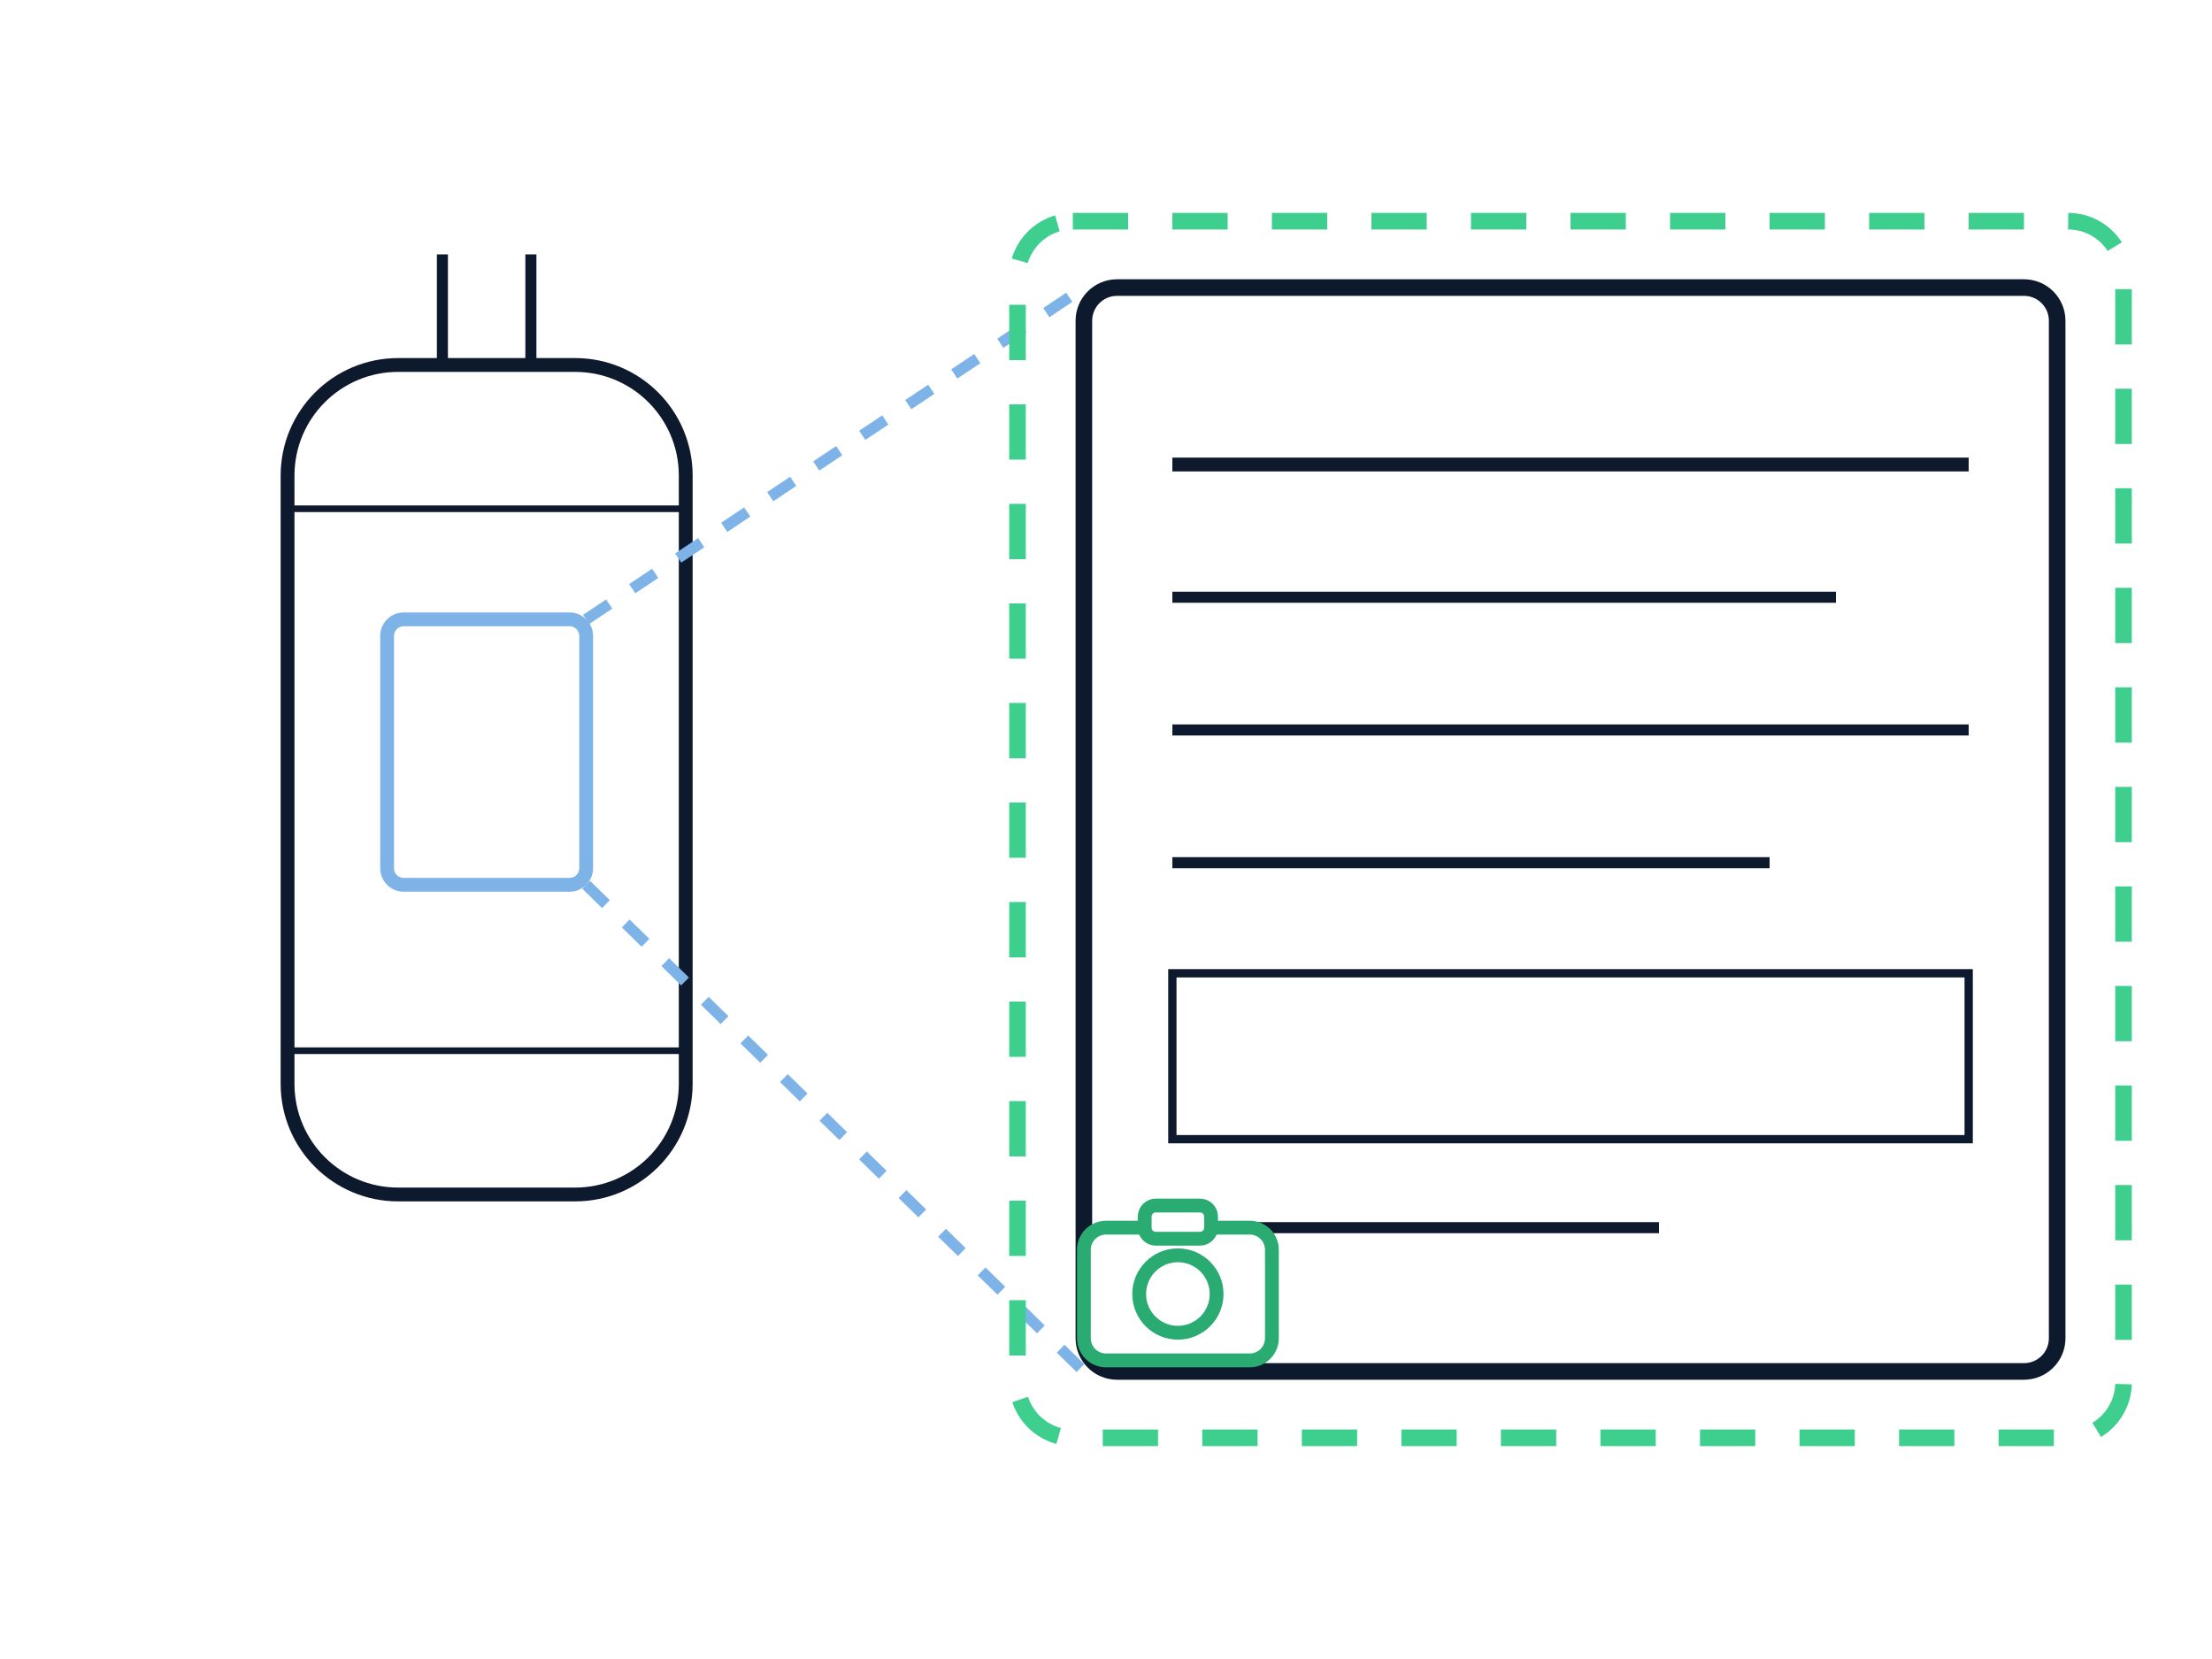
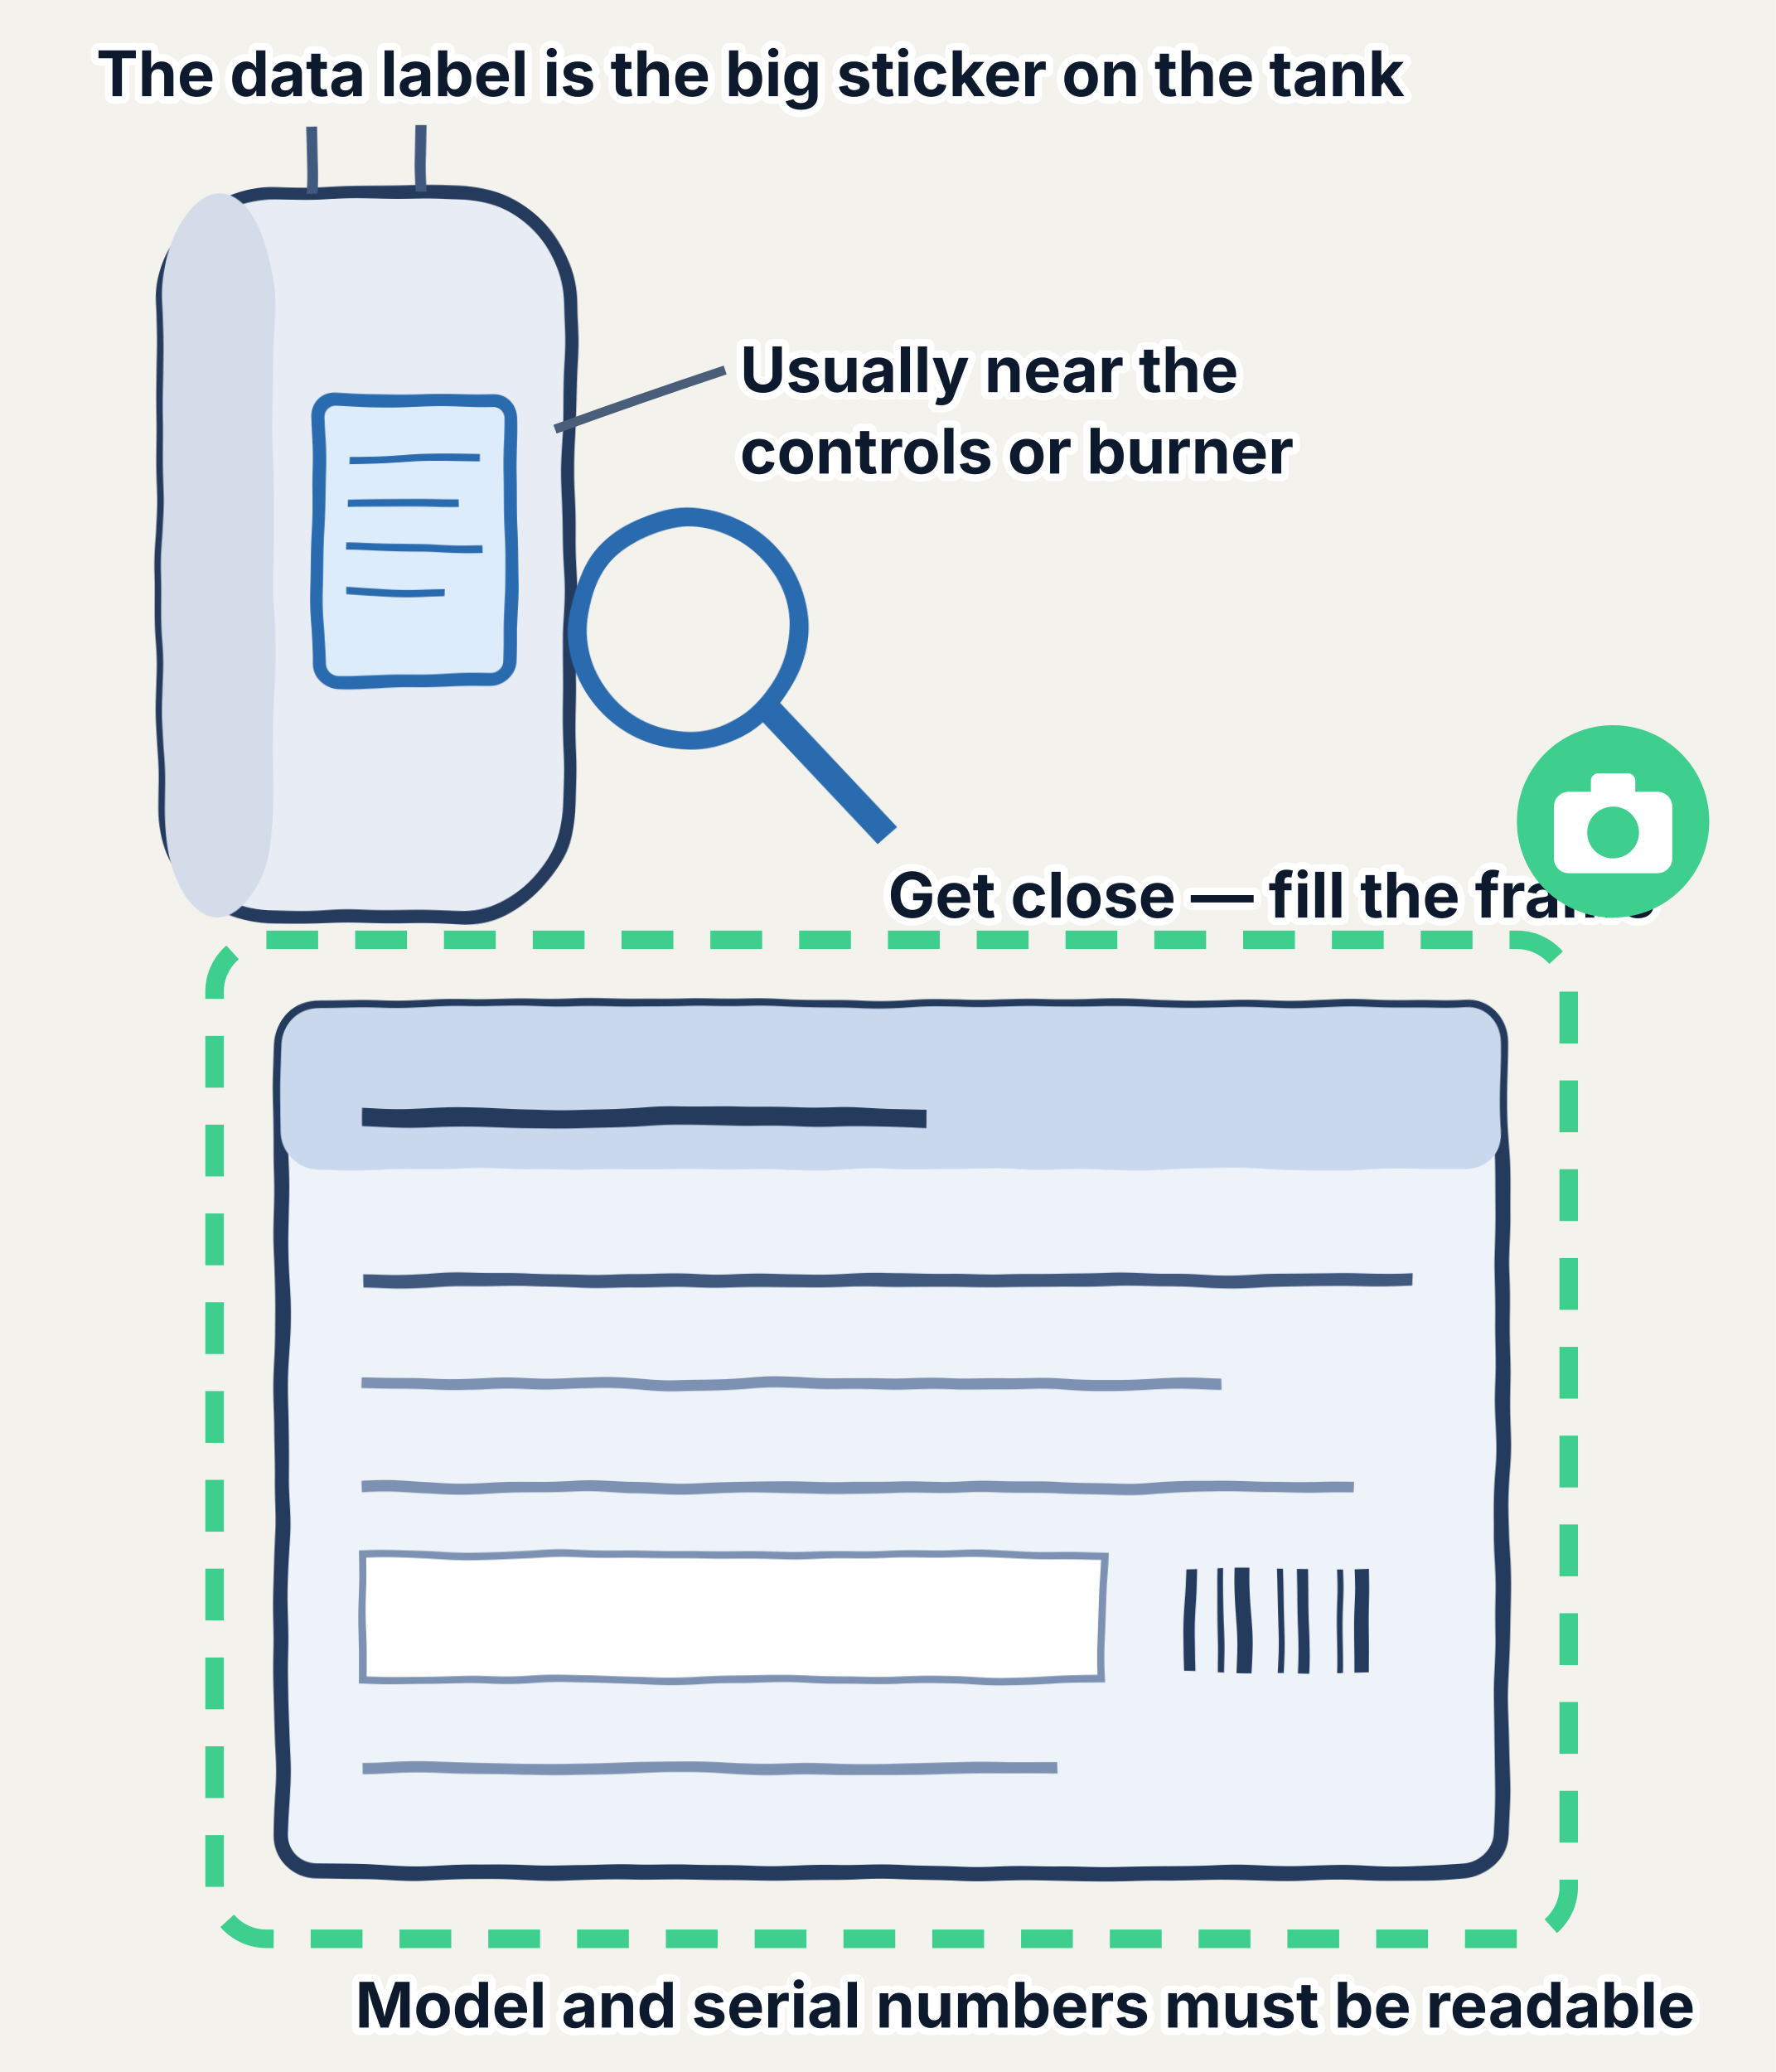
- <svg xmlns="http://www.w3.org/2000/svg" viewBox="0 0 400 300" fill="none">
-   <rect x="0" y="0" width="400" height="300" fill="#ffffff" />
-   <rect x="52" y="66" width="72" height="150" rx="20" stroke="#0d1a2e" stroke-width="2.5" />
-   <line x1="52" y1="92" x2="124" y2="92" stroke="#0d1a2e" stroke-width="1.2" />
-   <line x1="52" y1="190" x2="124" y2="190" stroke="#0d1a2e" stroke-width="1.2" />
-   <line x1="80" y1="66" x2="80" y2="46" stroke="#0d1a2e" stroke-width="2" />
-   <line x1="96" y1="66" x2="96" y2="46" stroke="#0d1a2e" stroke-width="2" />
-   <rect x="70" y="112" width="36" height="48" rx="3" stroke="#7eb3e8" stroke-width="2.5" />
-   <line x1="106" y1="112" x2="196" y2="52" stroke="#7eb3e8" stroke-width="2" stroke-dasharray="5 5" />
-   <line x1="106" y1="160" x2="196" y2="248" stroke="#7eb3e8" stroke-width="2" stroke-dasharray="5 5" />
-   <rect x="196" y="52" width="176" height="196" rx="6" stroke="#0d1a2e" stroke-width="3" />
-   <line x1="212" y1="84" x2="356" y2="84" stroke="#0d1a2e" stroke-width="2.5" />
-   <line x1="212" y1="108" x2="332" y2="108" stroke="#0d1a2e" stroke-width="2" />
-   <line x1="212" y1="132" x2="356" y2="132" stroke="#0d1a2e" stroke-width="2" />
-   <line x1="212" y1="156" x2="320" y2="156" stroke="#0d1a2e" stroke-width="2" />
-   <rect x="212" y="176" width="144" height="30" stroke="#0d1a2e" stroke-width="1.5" />
-   <line x1="212" y1="222" x2="300" y2="222" stroke="#0d1a2e" stroke-width="2" />
-   <rect x="184" y="40" width="200" height="220" rx="10" stroke="#3ecf8e" stroke-width="3" stroke-dasharray="10 8" />
-   <g transform="translate(196,218)">
-     <rect x="0" y="4" width="34" height="24" rx="4" stroke="#2aab72" stroke-width="2.5" fill="#ffffff" />
-     <circle cx="17" cy="16" r="7" stroke="#2aab72" stroke-width="2.5" />
-     <rect x="11" y="0" width="12" height="6" rx="2" stroke="#2aab72" stroke-width="2.5" fill="#ffffff" />
+ <svg xmlns="http://www.w3.org/2000/svg" viewBox="0 0 480 560" font-family="Inter, -apple-system, sans-serif">
+   <defs>
+     <filter id="pencil" x="-2%" y="-2%" width="104%" height="104%">
+       <feTurbulence type="fractalNoise" baseFrequency="0.035" numOctaves="2" seed="8" result="n" />
+       <feDisplacementMap in="SourceGraphic" in2="n" scale="2" />
+     </filter>
+   </defs>
+   <rect x="0" y="0" width="480" height="560" fill="#ffffff" />
+   <rect x="0" y="0" width="480" height="560" fill="#f4f2ec" />
+   <g filter="url(#pencil)">
+     <rect x="44" y="52" width="110" height="196" rx="30" fill="#e8edf5" stroke="#243b5e" stroke-width="3.5" />
+     <rect x="44" y="52" width="30" height="196" rx="30" fill="#d4dcea" />
+     <path d="M84 52 L84 34 M114 52 L114 34" stroke="#41597e" stroke-width="3" />
+     <rect x="86" y="108" width="52" height="76" rx="5" fill="#dcecfb" stroke="#2a6bb0" stroke-width="3.5" />
+     <line x1="94" y1="124" x2="130" y2="124" stroke="#2a6bb0" stroke-width="2" />
+     <line x1="94" y1="136" x2="124" y2="136" stroke="#2a6bb0" stroke-width="2" />
+     <line x1="94" y1="148" x2="130" y2="148" stroke="#2a6bb0" stroke-width="2" />
+     <line x1="94" y1="160" x2="120" y2="160" stroke="#2a6bb0" stroke-width="2" />
+     <circle cx="186" cy="170" r="30" fill="none" stroke="#2a6bb0" stroke-width="5" />
+     <line x1="208" y1="192" x2="240" y2="226" stroke="#2a6bb0" stroke-width="7" />
+     <rect x="76" y="272" width="330" height="234" rx="10" fill="#eef3fa" stroke="#243b5e" stroke-width="4" />
+     <rect x="76" y="272" width="330" height="44" rx="10" fill="#c9d8ec" />
+     <line x1="98" y1="302" x2="250" y2="302" stroke="#243b5e" stroke-width="5" />
+     <line x1="98" y1="346" x2="382" y2="346" stroke="#41597e" stroke-width="3.5" />
+     <line x1="98" y1="374" x2="330" y2="374" stroke="#7d92b3" stroke-width="3" />
+     <line x1="98" y1="402" x2="366" y2="402" stroke="#7d92b3" stroke-width="3" />
+     <rect x="98" y="420" width="200" height="34" fill="#ffffff" stroke="#7d92b3" stroke-width="2" />
+     <g stroke="#243b5e">
+       <line x1="322" y1="424" x2="322" y2="452" stroke-width="3" />
+       <line x1="330" y1="424" x2="330" y2="452" stroke-width="1.6" />
+       <line x1="336" y1="424" x2="336" y2="452" stroke-width="4" />
+       <line x1="346" y1="424" x2="346" y2="452" stroke-width="1.6" />
+       <line x1="352" y1="424" x2="352" y2="452" stroke-width="3" />
+       <line x1="362" y1="424" x2="362" y2="452" stroke-width="1.6" />
+       <line x1="368" y1="424" x2="368" y2="452" stroke-width="4" />
+     </g>
+     <line x1="98" y1="478" x2="286" y2="478" stroke="#7d92b3" stroke-width="3" />
+   </g>
+   <rect x="58" y="254" width="366" height="270" rx="14" fill="none" stroke="#3ecf8e" stroke-width="5" stroke-dasharray="14 10" />
+   <g font-size="17" font-weight="700" fill="#0d1a2e" stroke="#ffffff" stroke-width="4" paint-order="stroke" stroke-linejoin="round">
+     <text x="26" y="26">The data label is the big sticker on the tank</text>
+     <text x="200" y="106">Usually near the</text>
+     <text x="200" y="128">controls or burner</text>
+     <text x="240" y="248">Get close — fill the frame</text>
+     <text x="96" y="548">Model and serial numbers must be readable</text>
+   </g>
+   <g stroke="#4a5e7a" stroke-width="2.5" fill="none">
+     <path d="M196 100 q-24 8 -46 16" />
+   </g>
+   <g transform="translate(410,196)">
+     <circle cx="26" cy="26" r="26" fill="#3ecf8e" />
+     <rect x="10" y="18" width="32" height="22" rx="4" fill="#ffffff" />
+     <circle cx="26" cy="29" r="7" fill="#3ecf8e" />
+     <rect x="20" y="13" width="12" height="7" rx="2" fill="#ffffff" />
  </g>
</svg>
